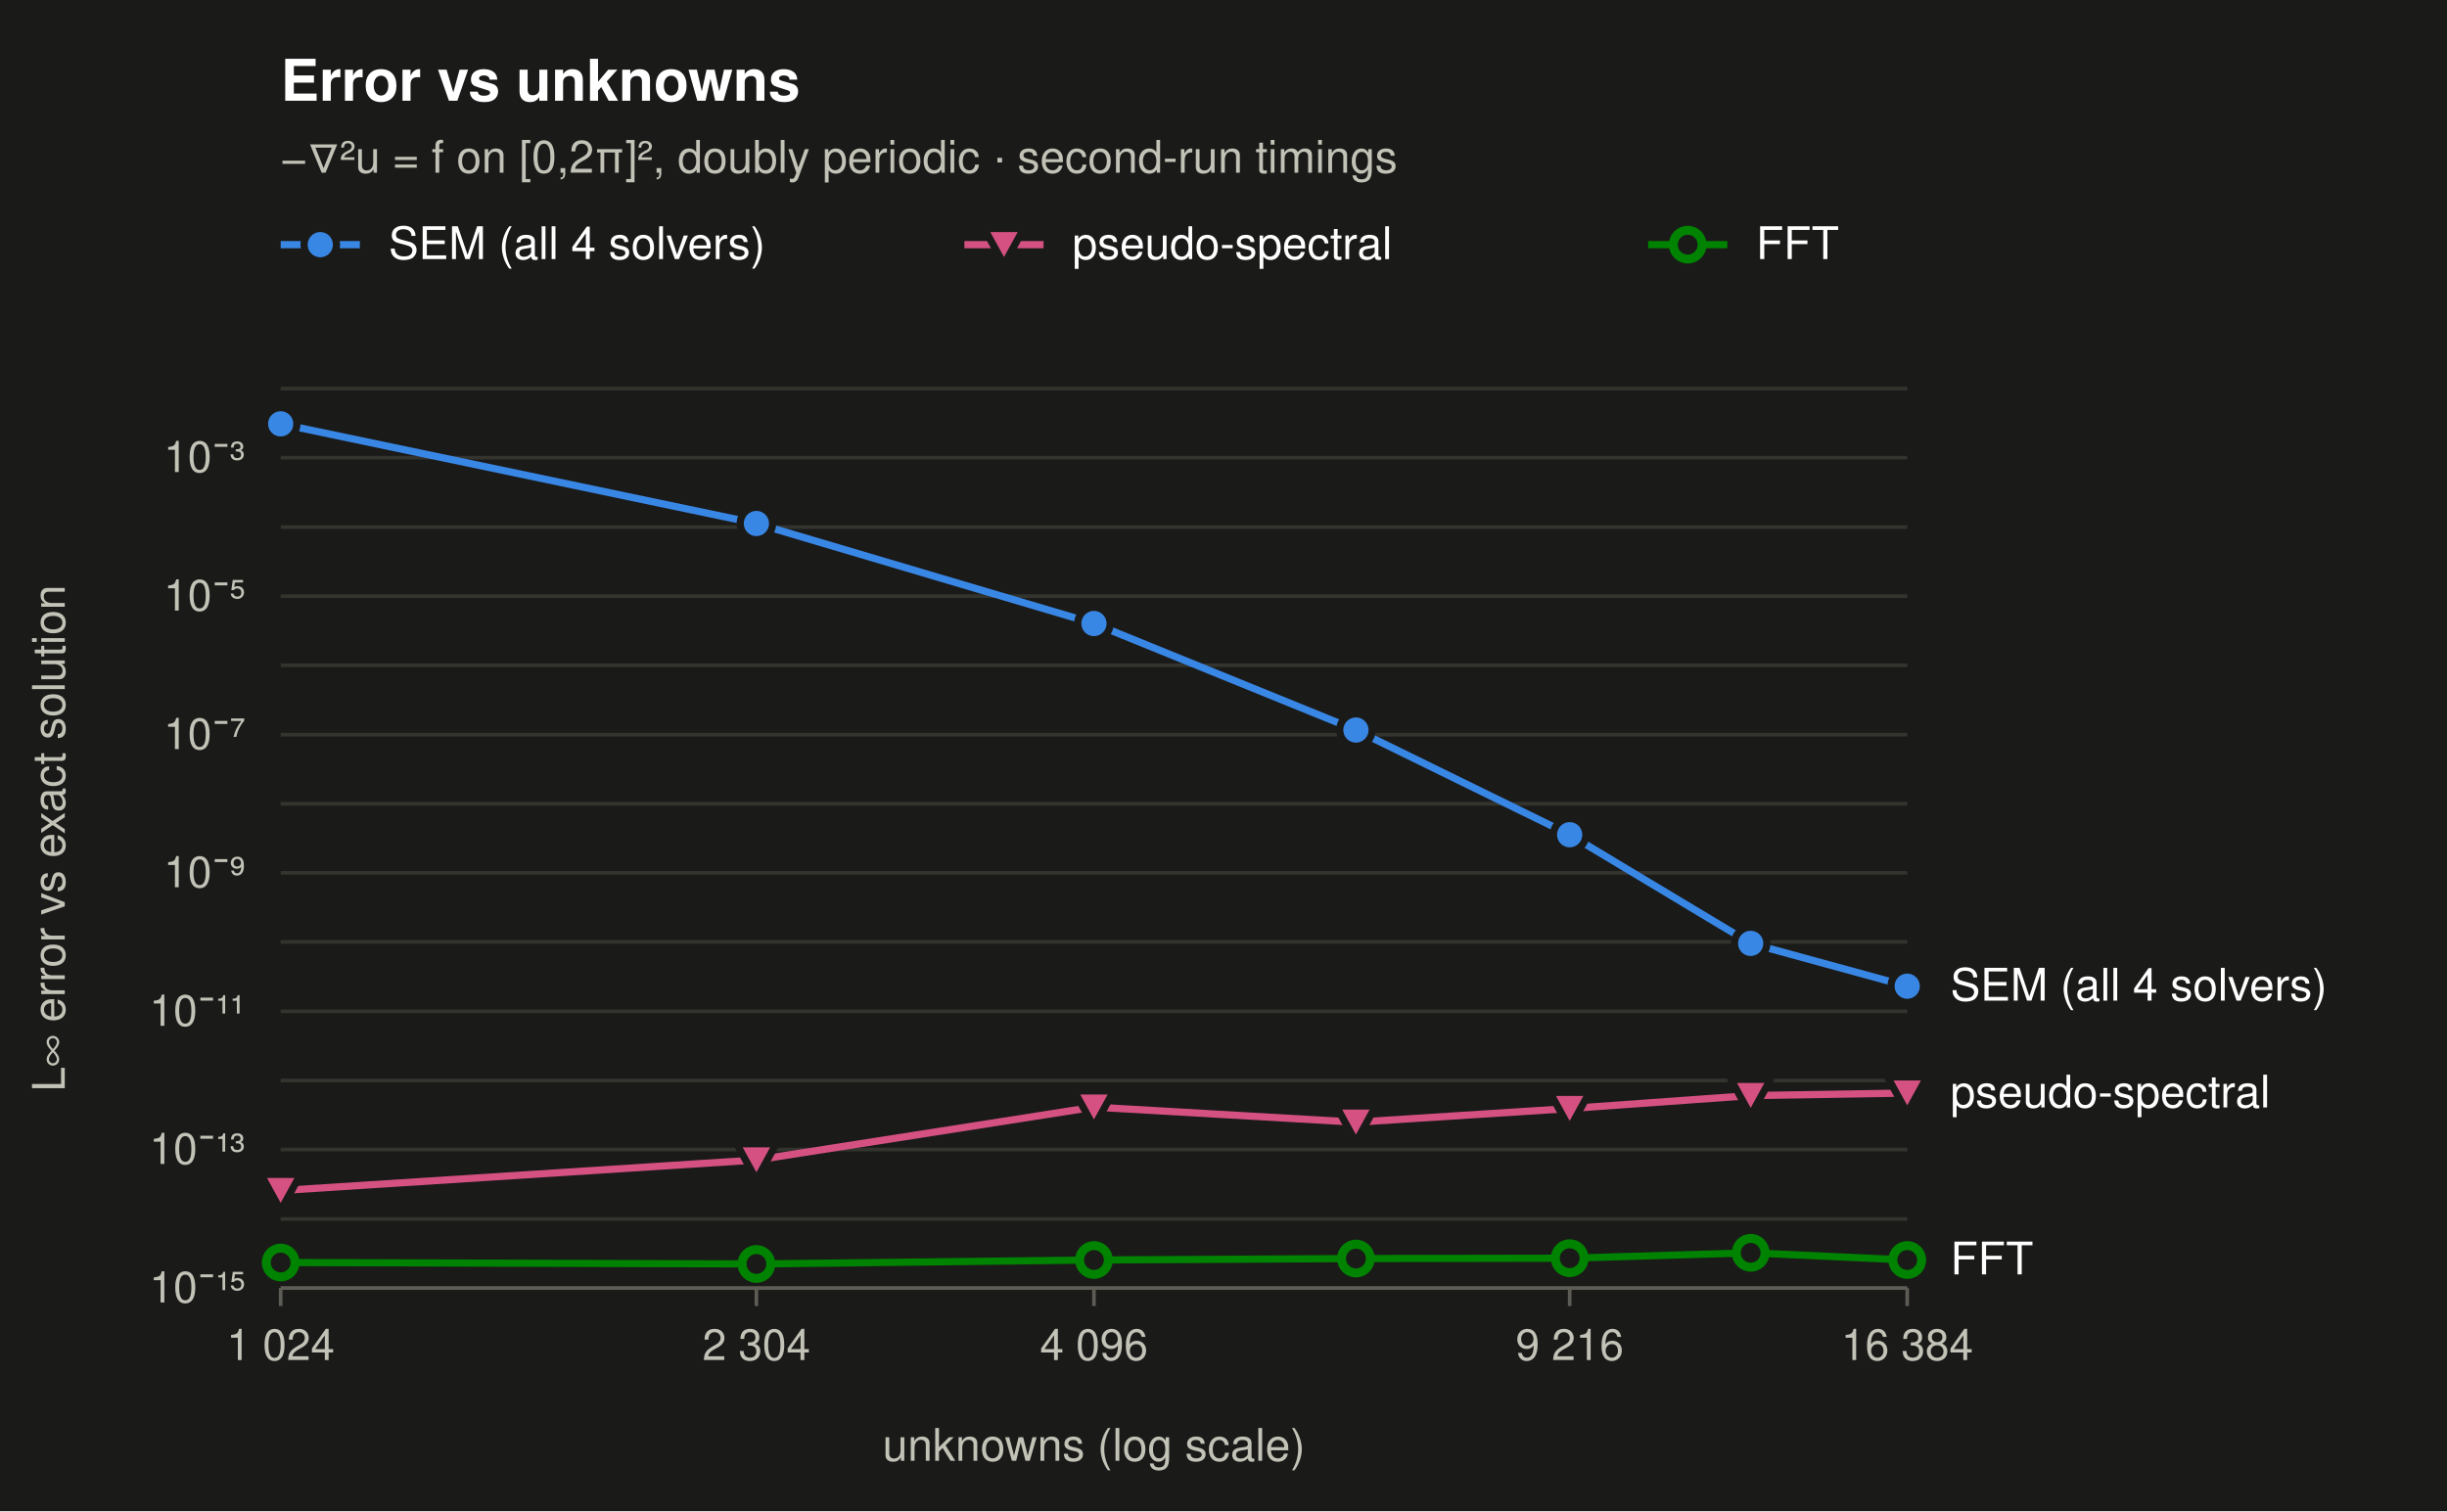
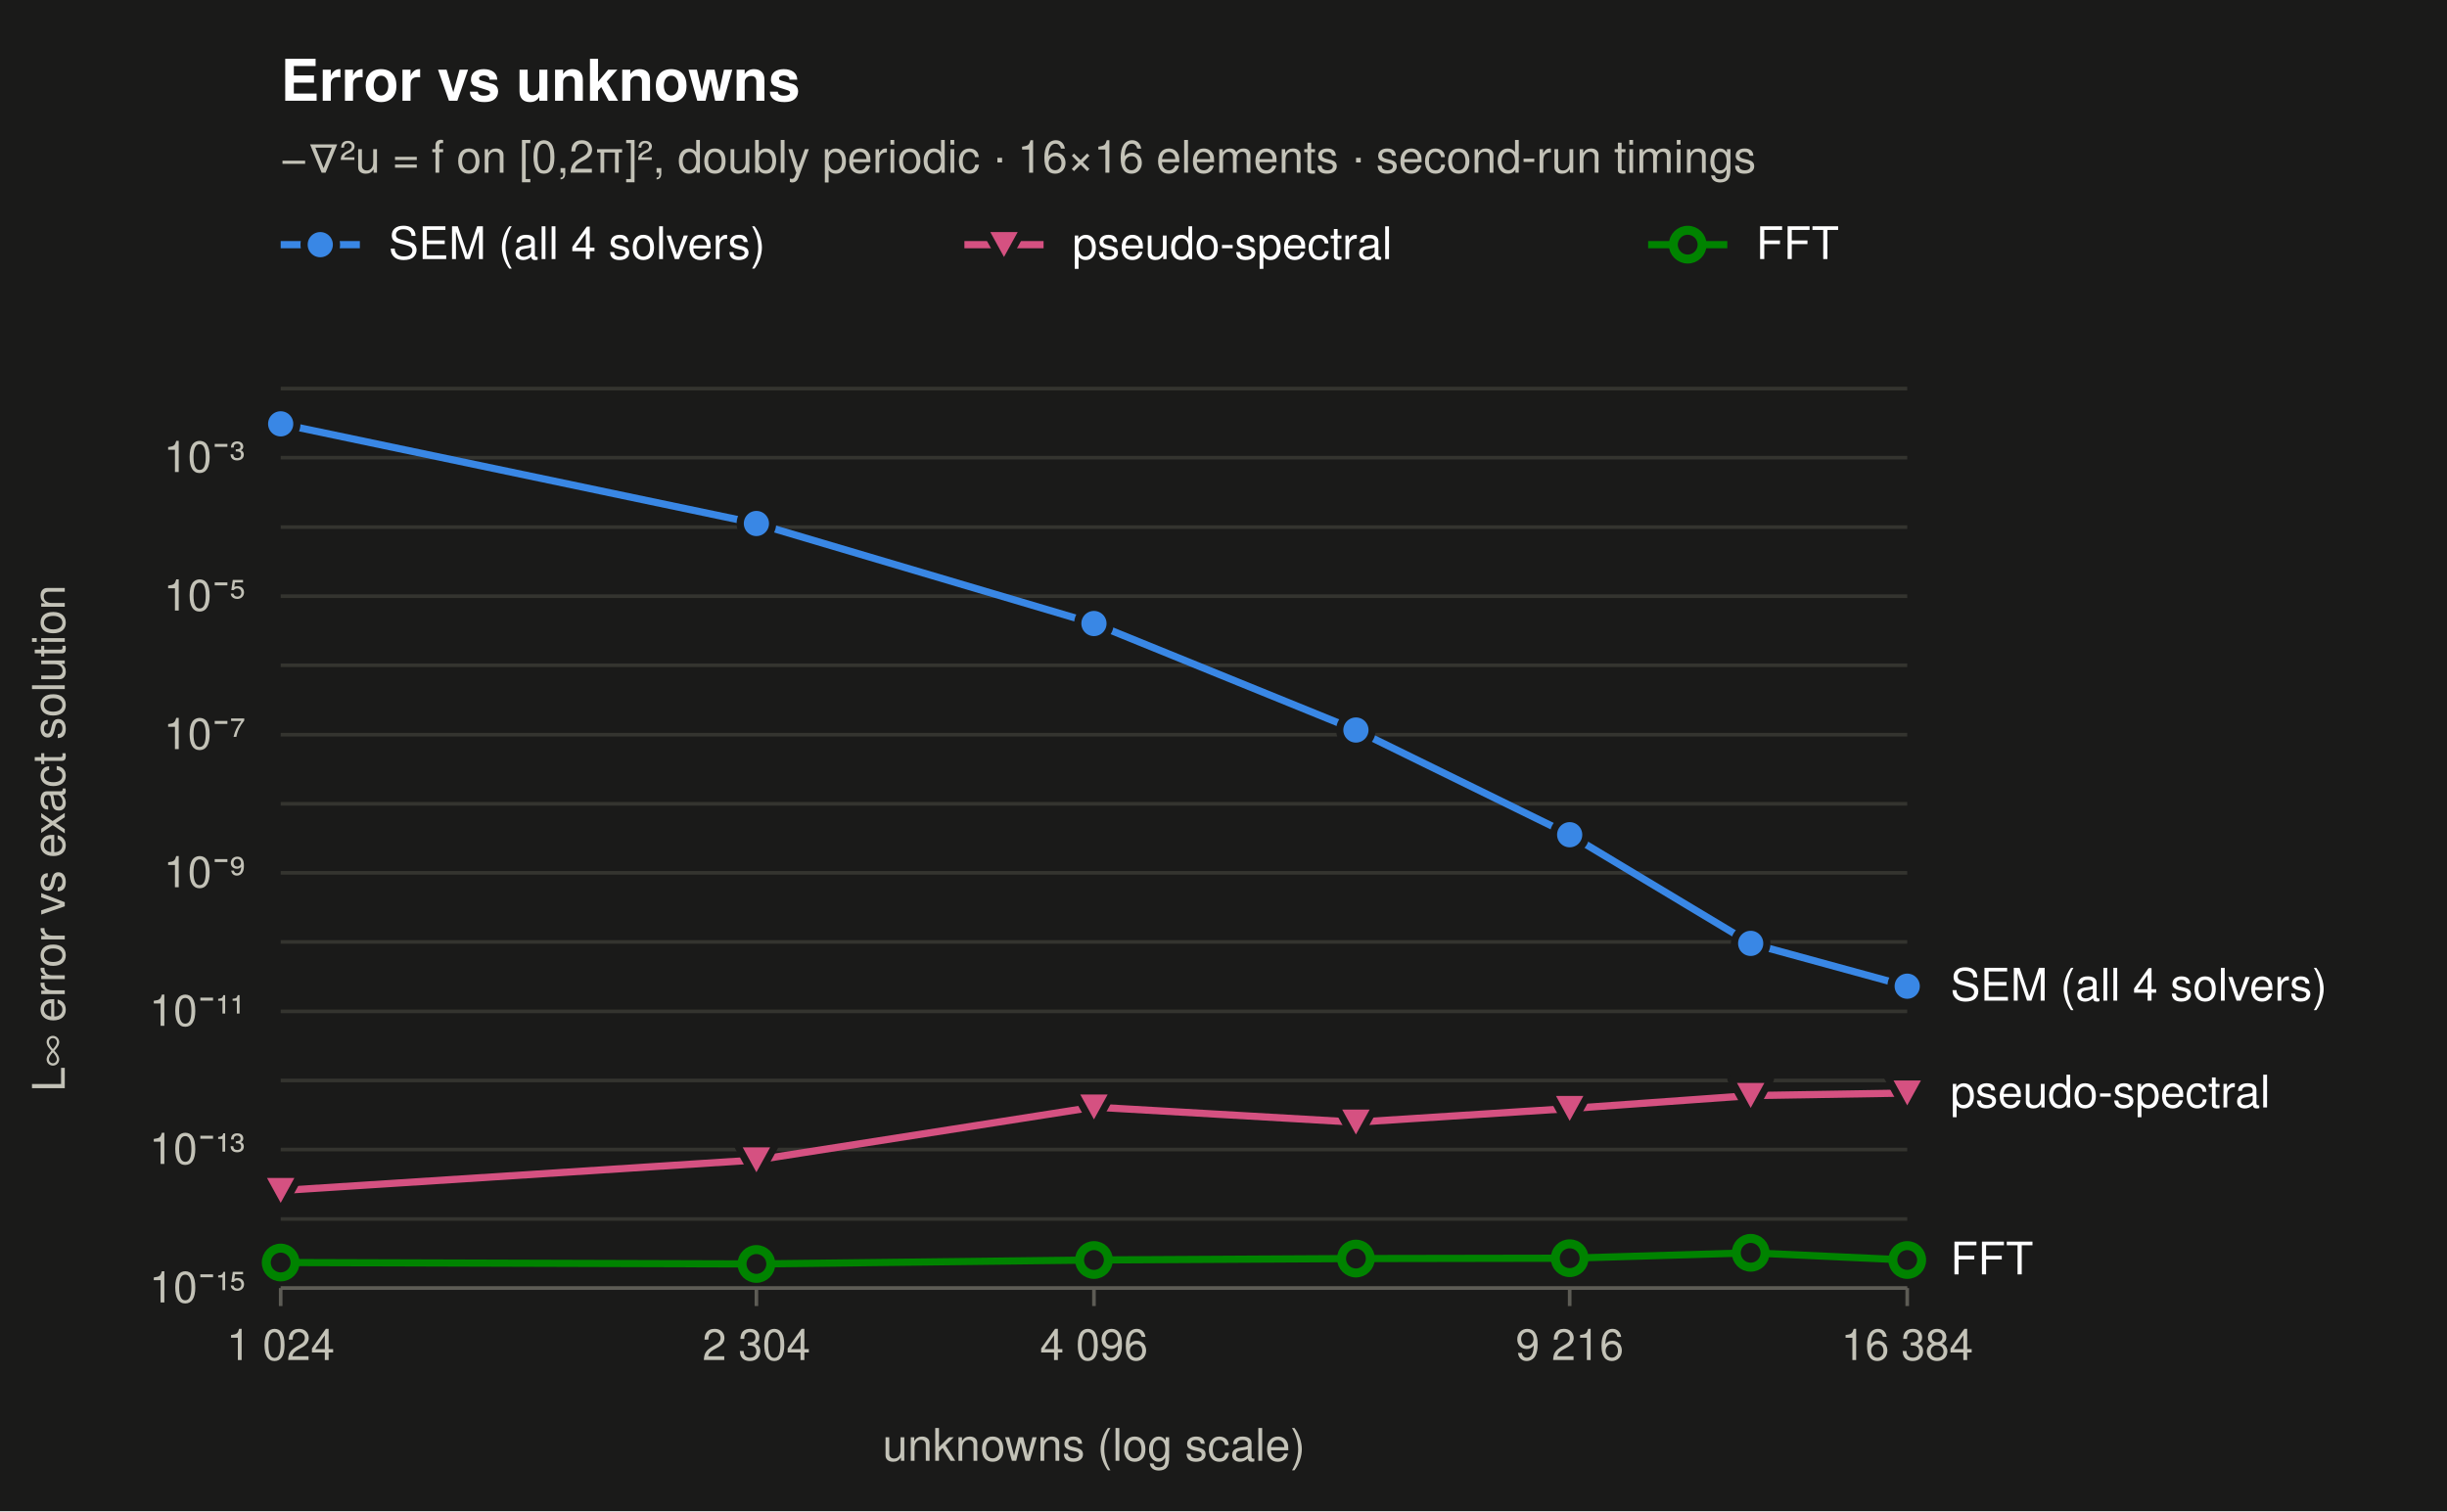
<svg xmlns="http://www.w3.org/2000/svg" viewBox="0 0 680 420" width="680" height="420" role="img" aria-labelledby="t d" font-family="-apple-system, Segoe UI, Helvetica, Arial, sans-serif">
  <rect width="680" height="420" fill="#1a1a19" />
  <text x="78" y="28" font-size="16" font-weight="600" fill="#ffffff">Error vs unknowns</text>
-   <text x="78" y="48" font-size="12.5" fill="#c3c2b7">−∇²u = f on [0,2π]², doubly periodic · second-run timings</text>
+   <text x="78" y="48" font-size="12.5" fill="#c3c2b7">−∇²u = f on [0,2π]², doubly periodic · 16×16 elements · second-run timings</text>
  <line x1="78" x2="530" y1="358.0" y2="358.0" stroke="#34342f" stroke-width="1" />
  <text x="68" y="362.0" font-size="12" text-anchor="end" fill="#c3c2b7">10⁻¹⁵</text>
  <line x1="78" x2="530" y1="338.8" y2="338.8" stroke="#34342f" stroke-width="1" />
  <line x1="78" x2="530" y1="319.5" y2="319.5" stroke="#34342f" stroke-width="1" />
  <text x="68" y="323.5" font-size="12" text-anchor="end" fill="#c3c2b7">10⁻¹³</text>
  <line x1="78" x2="530" y1="300.3" y2="300.3" stroke="#34342f" stroke-width="1" />
  <line x1="78" x2="530" y1="281.1" y2="281.1" stroke="#34342f" stroke-width="1" />
  <text x="68" y="285.1" font-size="12" text-anchor="end" fill="#c3c2b7">10⁻¹¹</text>
  <line x1="78" x2="530" y1="261.8" y2="261.8" stroke="#34342f" stroke-width="1" />
  <line x1="78" x2="530" y1="242.6" y2="242.6" stroke="#34342f" stroke-width="1" />
  <text x="68" y="246.6" font-size="12" text-anchor="end" fill="#c3c2b7">10⁻⁹</text>
  <line x1="78" x2="530" y1="223.4" y2="223.4" stroke="#34342f" stroke-width="1" />
  <line x1="78" x2="530" y1="204.2" y2="204.2" stroke="#34342f" stroke-width="1" />
  <text x="68" y="208.2" font-size="12" text-anchor="end" fill="#c3c2b7">10⁻⁷</text>
  <line x1="78" x2="530" y1="184.9" y2="184.9" stroke="#34342f" stroke-width="1" />
  <line x1="78" x2="530" y1="165.7" y2="165.7" stroke="#34342f" stroke-width="1" />
  <text x="68" y="169.7" font-size="12" text-anchor="end" fill="#c3c2b7">10⁻⁵</text>
  <line x1="78" x2="530" y1="146.5" y2="146.5" stroke="#34342f" stroke-width="1" />
  <line x1="78" x2="530" y1="127.2" y2="127.2" stroke="#34342f" stroke-width="1" />
  <text x="68" y="131.2" font-size="12" text-anchor="end" fill="#c3c2b7">10⁻³</text>
  <line x1="78" x2="530" y1="108.0" y2="108.0" stroke="#34342f" stroke-width="1" />
  <line x1="78" x2="530" y1="358" y2="358" stroke="#5d5c55" stroke-width="1" />
  <line x1="78.0" x2="78.0" y1="358" y2="363" stroke="#5d5c55" stroke-width="1" />
  <text x="78.0" y="378" font-size="12" text-anchor="middle" fill="#c3c2b7">1 024</text>
  <line x1="210.2" x2="210.2" y1="358" y2="363" stroke="#5d5c55" stroke-width="1" />
  <text x="210.2" y="378" font-size="12" text-anchor="middle" fill="#c3c2b7">2 304</text>
  <line x1="304.0" x2="304.0" y1="358" y2="363" stroke="#5d5c55" stroke-width="1" />
  <text x="304.0" y="378" font-size="12" text-anchor="middle" fill="#c3c2b7">4 096</text>
  <line x1="436.2" x2="436.2" y1="358" y2="363" stroke="#5d5c55" stroke-width="1" />
  <text x="436.2" y="378" font-size="12" text-anchor="middle" fill="#c3c2b7">9 216</text>
  <line x1="530.0" x2="530.0" y1="358" y2="363" stroke="#5d5c55" stroke-width="1" />
  <text x="530.0" y="378" font-size="12" text-anchor="middle" fill="#c3c2b7">16 384</text>
  <text x="304.0" y="406" font-size="12.5" text-anchor="middle" fill="#c3c2b7">unknowns (log scale)</text>
  <text x="18" y="233.0" font-size="12.5" text-anchor="middle" fill="#c3c2b7" transform="rotate(-90 18 233.0)">L∞ error vs exact solution</text>
  <polyline points="78.0,117.8 210.2,145.5 304.0,173.3 376.8,202.9 436.2,232.0 486.5,262.2 530.0,274.1" fill="none" stroke="#3987e5" stroke-width="2" stroke-linejoin="round" stroke-linecap="round" />
  <circle cx="78.0" cy="117.8" r="4.5" fill="#3987e5" stroke="#1a1a19" stroke-width="2" />
  <circle cx="210.2" cy="145.5" r="4.5" fill="#3987e5" stroke="#1a1a19" stroke-width="2" />
  <circle cx="304.0" cy="173.3" r="4.5" fill="#3987e5" stroke="#1a1a19" stroke-width="2" />
  <circle cx="376.8" cy="202.9" r="4.5" fill="#3987e5" stroke="#1a1a19" stroke-width="2" />
  <circle cx="436.2" cy="232.0" r="4.5" fill="#3987e5" stroke="#1a1a19" stroke-width="2" />
  <circle cx="486.5" cy="262.2" r="4.5" fill="#3987e5" stroke="#1a1a19" stroke-width="2" />
  <circle cx="530.0" cy="274.1" r="4.5" fill="#3987e5" stroke="#1a1a19" stroke-width="2" />
  <polyline points="78.0,330.9 210.2,322.4 304.0,307.7 376.8,311.9 436.2,308.1 486.5,304.5 530.0,303.8" fill="none" stroke="#d55181" stroke-width="2" stroke-linejoin="round" stroke-linecap="round" />
  <path d="M78.0,336.4 L83.5,326.4 L72.5,326.4 Z" fill="#d55181" stroke="#1a1a19" stroke-width="2" stroke-linejoin="round" />
  <path d="M210.2,327.9 L215.7,317.9 L204.7,317.9 Z" fill="#d55181" stroke="#1a1a19" stroke-width="2" stroke-linejoin="round" />
  <path d="M304.0,313.2 L309.5,303.2 L298.5,303.2 Z" fill="#d55181" stroke="#1a1a19" stroke-width="2" stroke-linejoin="round" />
  <path d="M376.8,317.4 L382.3,307.4 L371.3,307.4 Z" fill="#d55181" stroke="#1a1a19" stroke-width="2" stroke-linejoin="round" />
  <path d="M436.2,313.6 L441.7,303.6 L430.7,303.6 Z" fill="#d55181" stroke="#1a1a19" stroke-width="2" stroke-linejoin="round" />
  <path d="M486.5,310.0 L492.0,300.0 L481.0,300.0 Z" fill="#d55181" stroke="#1a1a19" stroke-width="2" stroke-linejoin="round" />
  <path d="M530.0,309.3 L535.5,299.3 L524.5,299.3 Z" fill="#d55181" stroke="#1a1a19" stroke-width="2" stroke-linejoin="round" />
  <polyline points="78.0,350.9 210.2,351.3 304.0,350.2 376.8,349.8 436.2,349.7 486.5,348.2 530.0,350.2" fill="none" stroke="#008300" stroke-width="2" stroke-linejoin="round" stroke-linecap="round" />
  <circle cx="78.0" cy="350.9" r="4" fill="#1a1a19" stroke="#008300" stroke-width="2.5" />
  <circle cx="210.2" cy="351.3" r="4" fill="#1a1a19" stroke="#008300" stroke-width="2.5" />
  <circle cx="304.0" cy="350.2" r="4" fill="#1a1a19" stroke="#008300" stroke-width="2.5" />
  <circle cx="376.8" cy="349.8" r="4" fill="#1a1a19" stroke="#008300" stroke-width="2.5" />
  <circle cx="436.2" cy="349.7" r="4" fill="#1a1a19" stroke="#008300" stroke-width="2.5" />
  <circle cx="486.5" cy="348.2" r="4" fill="#1a1a19" stroke="#008300" stroke-width="2.5" />
  <circle cx="530.0" cy="350.2" r="4" fill="#1a1a19" stroke="#008300" stroke-width="2.5" />
  <text x="542.0" y="278.1" font-size="12.5" fill="#ffffff">SEM (all 4 solvers)</text>
  <text x="542.0" y="307.8" font-size="12.5" fill="#ffffff">pseudo-spectral</text>
  <text x="542.0" y="354.2" font-size="12.5" fill="#ffffff">FFT</text>
  <line x1="78" x2="100" y1="68" y2="68" stroke="#3987e5" stroke-width="2" />
  <circle cx="89.0" cy="68.0" r="4.5" fill="#3987e5" stroke="#1a1a19" stroke-width="2" />
  <text x="108" y="72" font-size="12.5" fill="#ffffff">SEM (all 4 solvers)</text>
  <line x1="268" x2="290" y1="68" y2="68" stroke="#d55181" stroke-width="2" />
  <path d="M279.0,73.5 L284.5,63.5 L273.5,63.5 Z" fill="#d55181" stroke="#1a1a19" stroke-width="2" stroke-linejoin="round" />
  <text x="298" y="72" font-size="12.5" fill="#ffffff">pseudo-spectral</text>
  <line x1="458" x2="480" y1="68" y2="68" stroke="#008300" stroke-width="2" />
  <circle cx="469.0" cy="68.0" r="4" fill="#1a1a19" stroke="#008300" stroke-width="2.5" />
  <text x="488" y="72" font-size="12.5" fill="#ffffff">FFT</text>
</svg>
